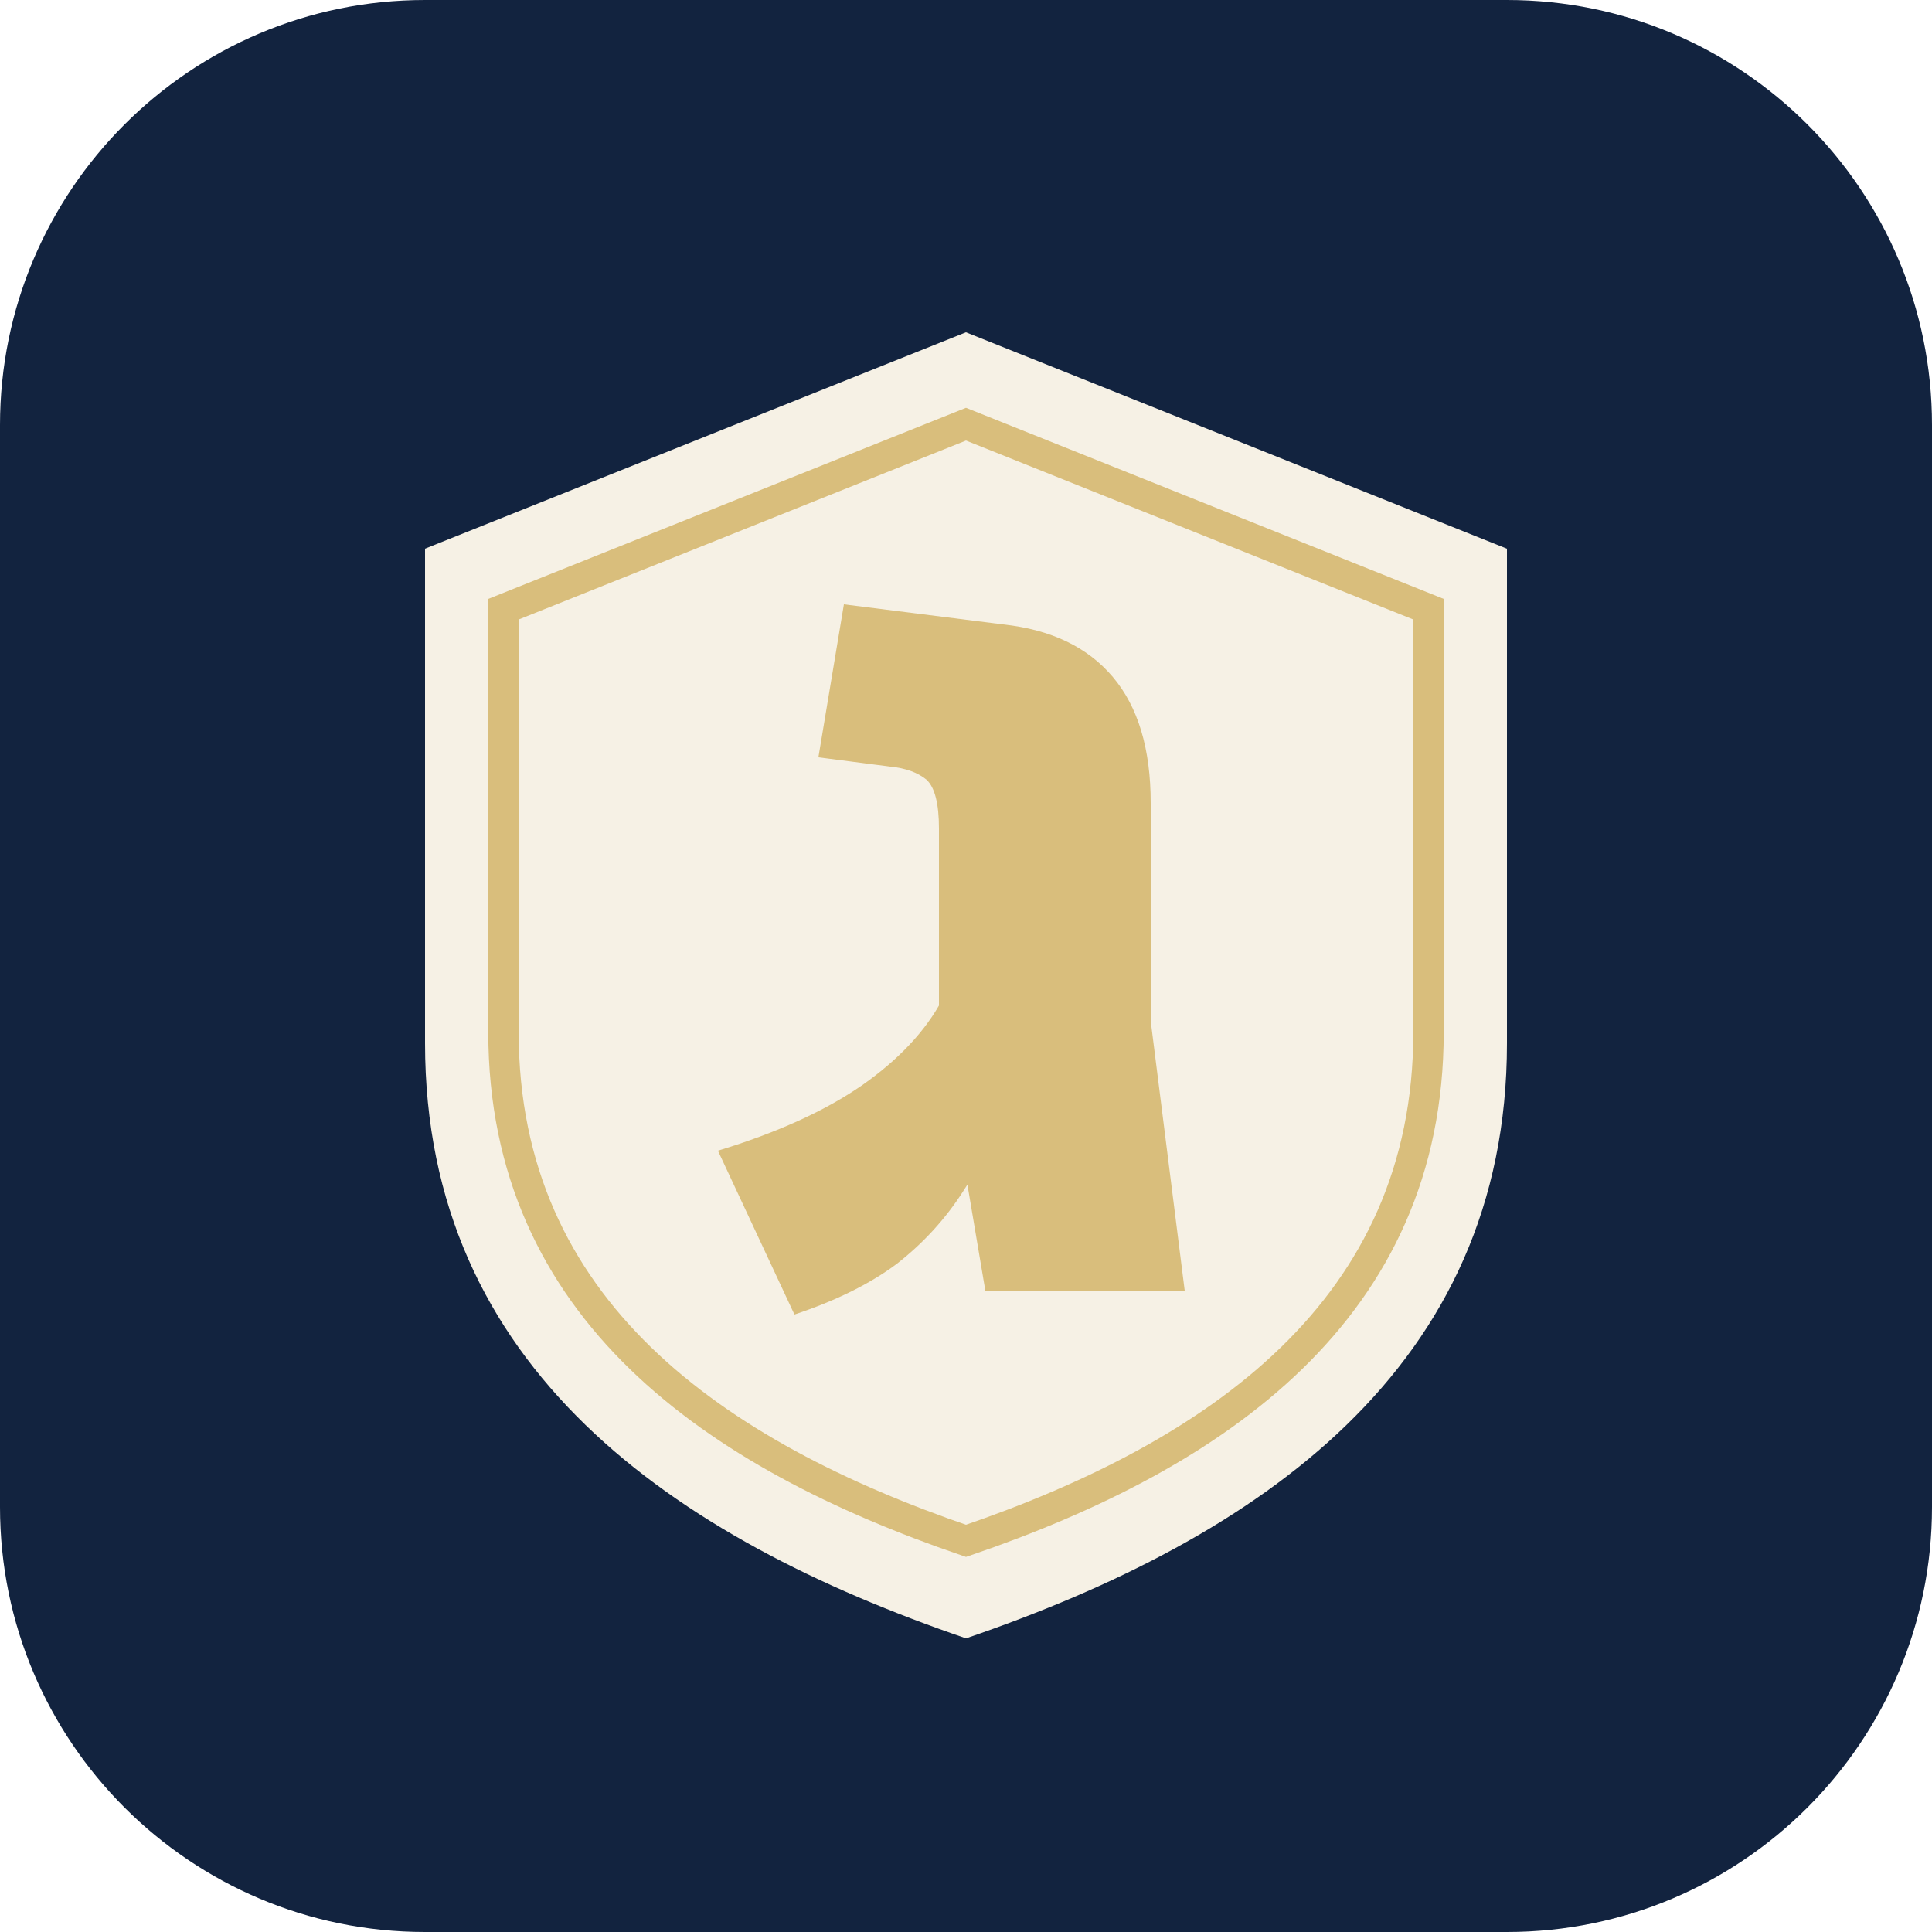
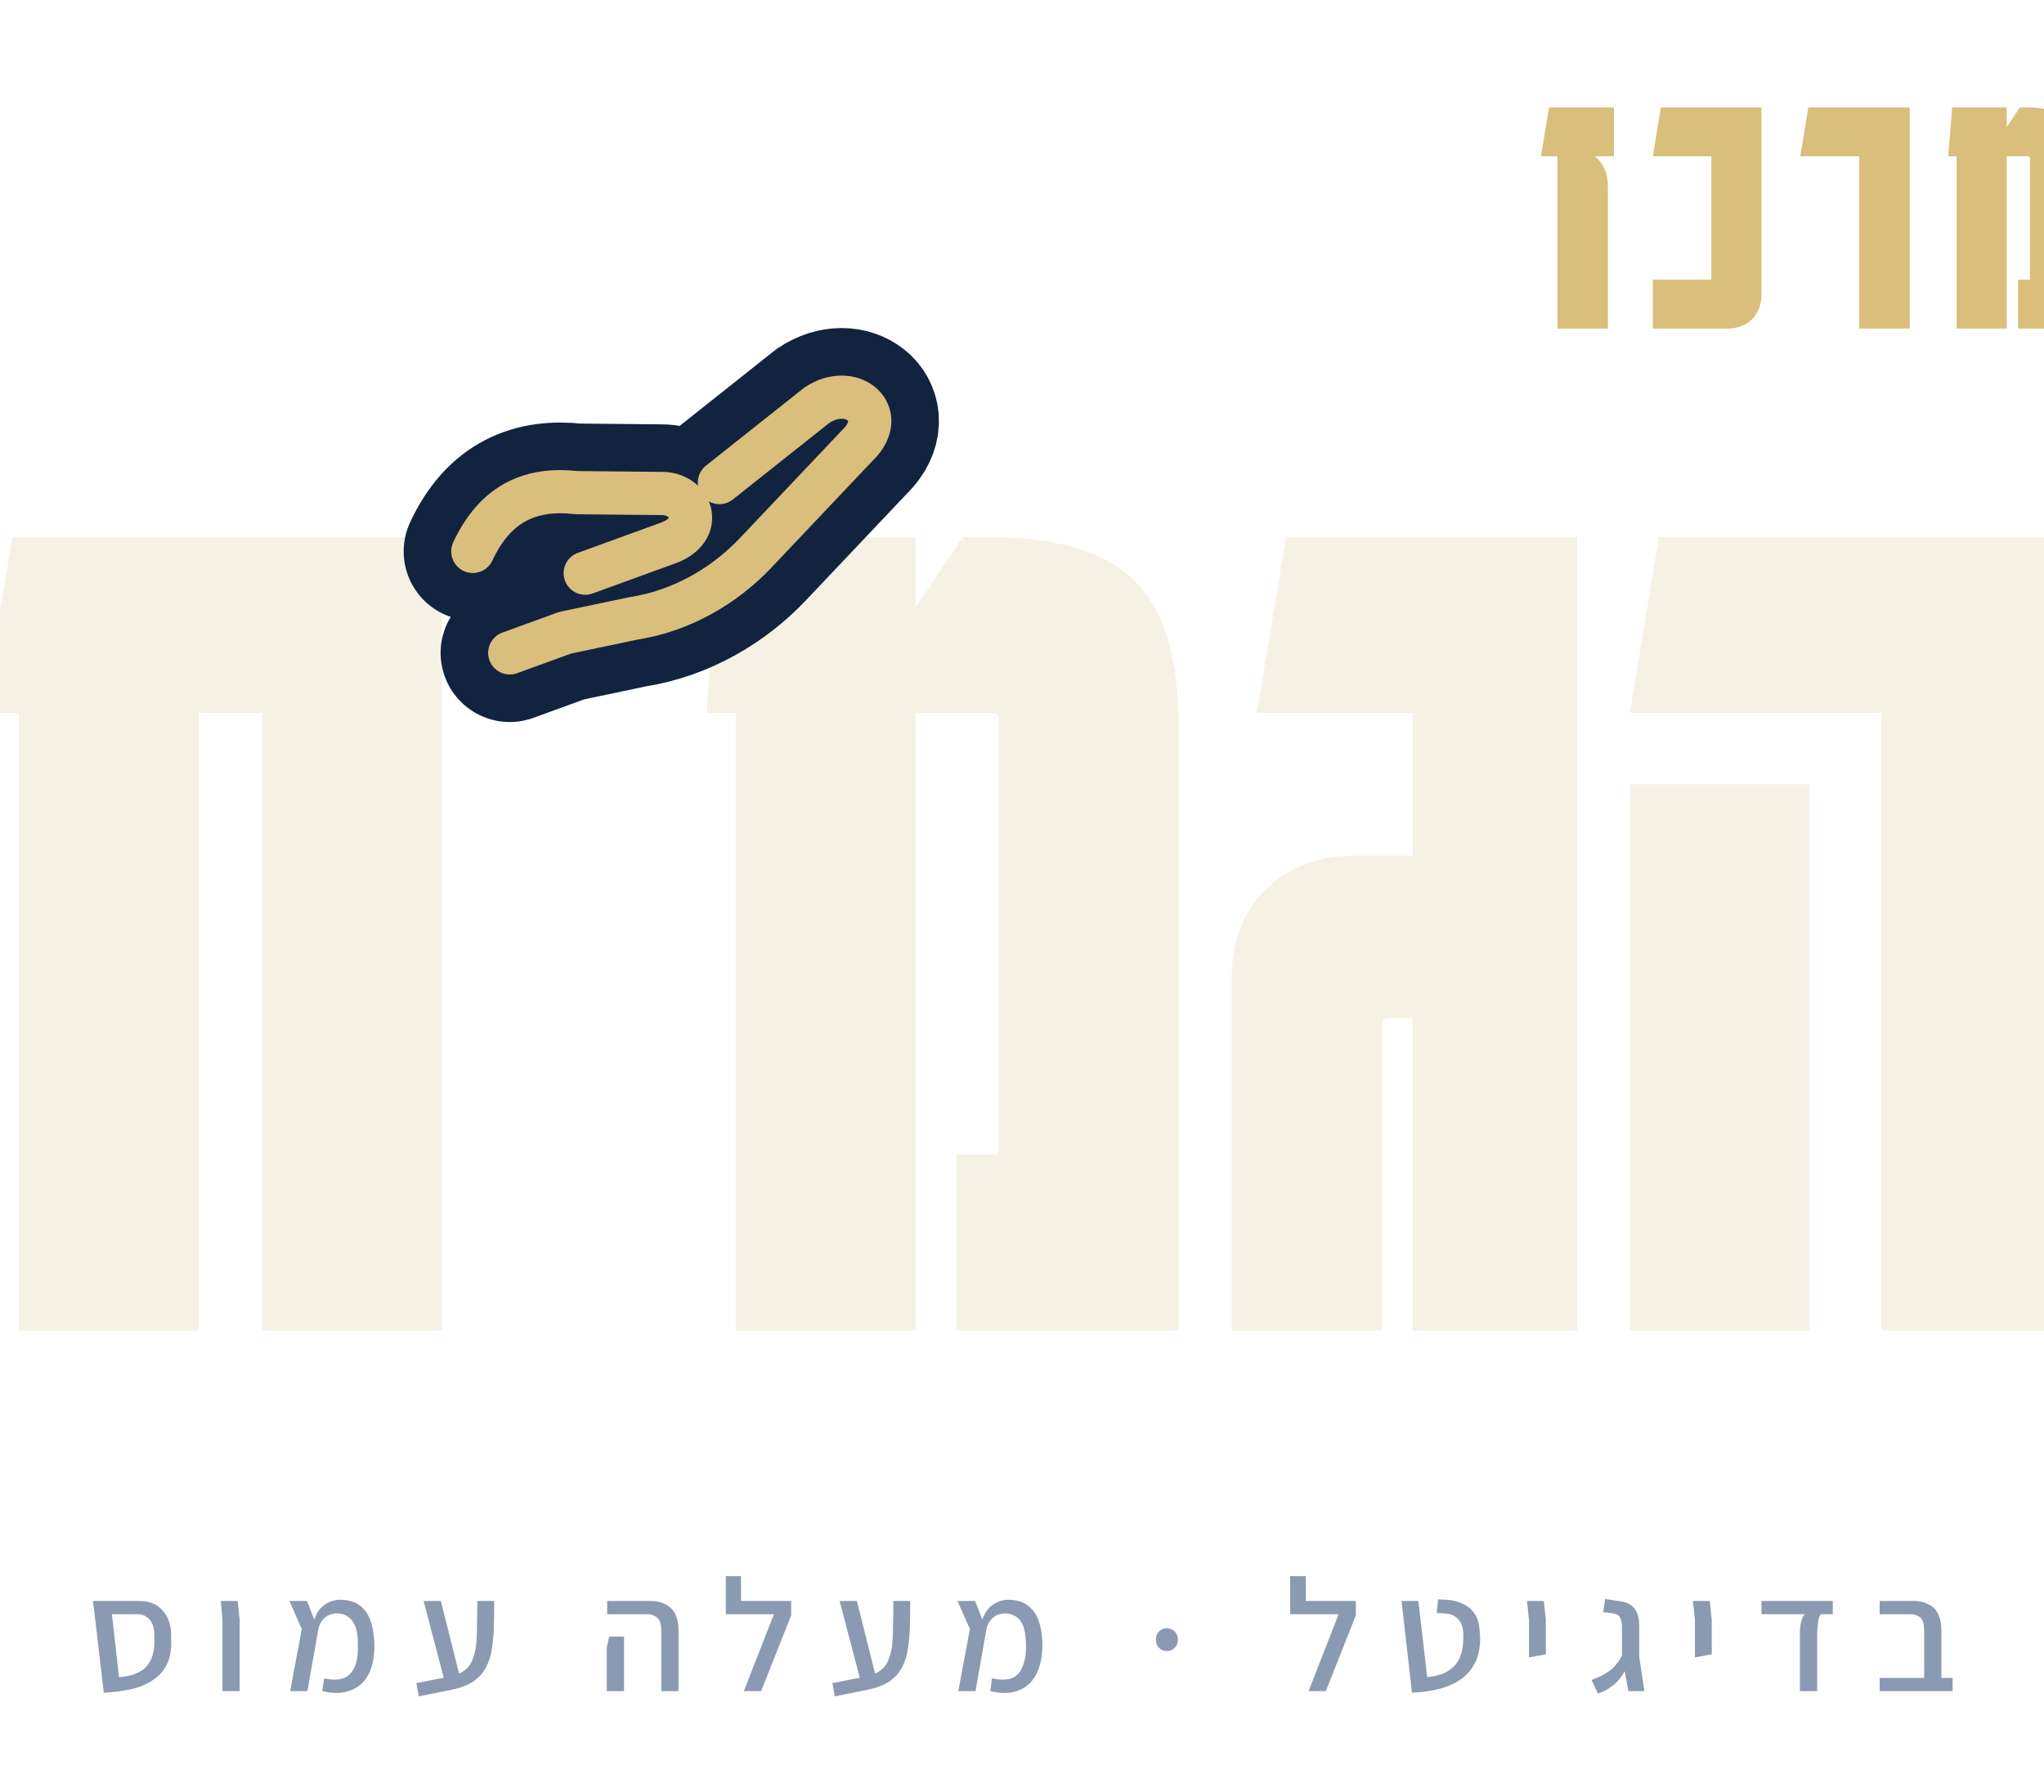
- <svg xmlns="http://www.w3.org/2000/svg" viewBox="0 0 512 512" width="512" height="512">
-   <rect width="512" height="512" rx="112.64" fill="#12233F" />
-   <g transform="translate(51.2,51.2)">
-     <g transform="translate(204.8,204.8) scale(2.048)">
-       <path d="M 0 -82 L 70 -54 L 70 10 C 70 52 38 74 0 87              C -38 74 -70 52 -70 10 L -70 -54 Z" fill="#F6F1E5" />
-       <path d="M 0 -82 L 70 -54 L 70 10 C 70 52 38 74 0 87              C -38 74 -70 52 -70 10 L -70 -54 Z" fill="none" stroke="#D9BE7C" stroke-width="4.6" transform="scale(0.855)" />
-       <g transform="translate(-33.9,42)">
-         <path d="M36.4 0 30.4 -35.5V-59.8Q30.4 -64.6 28.8 -66.1Q27.1 -67.5 24.1 -67.8L14.8 -69L18.1 -88.8L38.7 -86.2Q48 -85.2 52.9 -79.4Q57.8 -73.6 57.8 -63.1V-34.9L62.2 0ZM11.7 3.1 1.8 -18.1Q13.3 -21.6 20.5 -26.6Q27.6 -31.6 30.8 -37.6L39.8 -24.1Q36.9 -18 33.5 -12.8Q30.1 -7.5 25 -3.5Q19.8 0.4 11.7 3.1Z" fill="#D9BE7C" />
+ <svg xmlns="http://www.w3.org/2000/svg" viewBox="195 48 510 447" width="510" height="447">
+   <g transform="translate(184.185,380)">
+     <path d="M121.1 -198V0H76.2V-154.1H60.4V0H15.5V-154.1H6.6L13.9 -198Z" fill="#F6F1E5" />
+     <path d="M194.4 0V-154.1H187.1L190.4 -198H239.3V-180.5L251.1 -198H257.4Q282.8 -198 293.9 -187.1Q304.9 -176.2 304.9 -150.8V0H249.5V-43.9H260V-152.5Q260 -154.1 258.4 -154.1H239.3V0Z M331.7 -198H404.3V0H363.3V-77.9H357.4Q355.7 -77.9 355.7 -76.2V0H318.1V-87.8Q318.1 -101.6 326.7 -110.1Q335.3 -118.5 349.1 -118.5H363.3V-154.1H324.4Z M480.2 0V-154.1H417.5L424.7 -198H525V0ZM417.5 0V-136.3H462.3V0Z" fill="#F6F1E5" />
+     <g transform="translate(78.11,-262) rotate(-20) scale(2.45)">
+       <g fill="none" stroke="#12233F" stroke-width="14.08" stroke-linecap="round" stroke-linejoin="round">
+         <path d="M 10 33 C 14 29 18 29 22 31 L 30 34 C 33 35 33 39 29 39 L 20 39" />
+         <path d="M 10 44 L 16 44 L 23 45 C 28 46 33 45 37 43 L 51 36 C 54.5 34 52 30 48 31 L 36 35" />
+       </g>
+       <g fill="none" stroke="#D9BE7C" stroke-width="4.4" stroke-linecap="round" stroke-linejoin="round">
+         <path d="M 10 33 C 14 29 18 29 22 31 L 30 34 C 33 35 33 39 29 39 L 20 39" />
+         <path d="M 10 44 L 16 44 L 23 45 C 28 46 33 45 37 43 L 51 36 C 54.5 34 52 30 48 31 L 36 35" />
      </g>
    </g>
  </g>
+   <path d="M597.7 74.8V87H593Q596.2 89.8 596.2 94.5V130H583.6V87H579.5L581.5 74.8Z M607.4 130V117.8H621.6Q622 117.8 622 117.3V87H607.4L609.4 74.8H634.5V121.4Q634.5 125.3 632.1 127.7Q629.8 130 625.9 130Z M671.5 74.8V130H658.9V87H644.2L646.2 74.8Z M683.2 130V87H681.1L682.1 74.8H695.7V79.7L699 74.8H700.7Q707.8 74.8 710.9 77.8Q714 80.9 714 88V130H698.5V117.8H701.5V87.5Q701.5 87 701 87H695.7V130Z" fill="#D9BE7C" />
+   <path d="M220.9 470.4 218.6 450.8 222.7 448.8 224.7 466.5Q226.4 466.4 227.8 466Q229.2 465.6 230.3 464.9Q231.4 464.2 232.1 463.1Q232.9 462 233.2 460.5Q233.6 459 233.5 456.9V455.8Q233.5 454.4 233 453.2Q232.5 452.1 231.6 451.5Q230.7 450.8 229.4 450.8H218.6L218.2 447.5H229.7Q233.5 447.5 235.5 449.8Q237.6 452 237.7 455.7L237.7 457Q237.9 460.7 236.7 463.2Q235.5 465.7 233.2 467.2Q230.9 468.8 227.8 469.5Q224.7 470.2 220.9 470.4Z M250.5 470V452.2L250.1 447.5H254.3L254.8 452.2V470Z M275.4 470 275.9 466.8Q279 467.5 280.9 466.7Q282.7 465.9 283.6 463.7Q284.4 461.6 284.3 458.2Q284.3 455.4 283.6 453.7Q282.9 452.1 281.8 451.4Q280.7 450.6 279.1 450.6Q277.7 450.6 276.7 451.2Q275.7 451.8 275.1 452.8Q274.5 453.8 274.3 455L273.2 453Q273.9 450 275.8 448.6Q277.7 447.2 279.9 447.2Q281.8 447.2 283.3 447.8Q284.9 448.4 286 449.8Q287.1 451.1 287.7 453.2Q288.3 455.3 288.4 458.2Q288.5 462.8 287 465.7Q285.5 468.7 282.5 469.8Q279.6 471 275.4 470ZM267.4 470 270.3 454.5 267.2 447.5H271.6L274.4 454.7L271.7 470Z M299.5 471.3 298.9 468 307 466.4Q309.2 466 310.5 465.1Q311.9 464.2 312.6 462.8Q313.3 461.4 313.7 459.3Q314 457.2 314 454.2Q314.1 451.3 314.1 447.5H318.3Q318.3 451.6 318.2 454.9Q318 458.2 317.5 460.7Q316.9 463.2 315.7 465Q314.5 466.8 312.4 468Q310.3 469.2 307 469.8ZM305.8 467 300.7 447.5H305L309.9 467Z M360 470V454.8Q360 452.6 359 451.7Q358 450.8 356.4 450.8H346.5V447.5H357.5Q359.5 447.5 361 448.3Q362.5 449 363.4 450.6Q364.3 452.3 364.3 455V470ZM346.4 470V459.1L347 456.4H350.7V459.1V470Z M380.6 470 388.1 450.8H376.1V447.5H392.4V451.1L384.9 470ZM376.1 450.8V441.3H379.9V450.8Z M403.3 471.3 402.7 468 410.8 466.4Q413 466 414.3 465.1Q415.7 464.2 416.4 462.8Q417.1 461.4 417.5 459.3Q417.8 457.2 417.8 454.2Q417.9 451.3 417.9 447.5H422.1Q422.1 451.6 422 454.9Q421.8 458.2 421.3 460.7Q420.7 463.2 419.5 465Q418.3 466.8 416.2 468Q414.1 469.2 410.8 469.8ZM409.6 467 404.5 447.5H408.8L413.7 467Z M442.1 470 442.5 466.8Q445.7 467.5 447.6 466.7Q449.4 465.9 450.2 463.7Q451.1 461.6 451 458.2Q450.9 455.4 450.3 453.7Q449.6 452.1 448.5 451.4Q447.3 450.6 445.8 450.6Q444.4 450.6 443.4 451.2Q442.4 451.8 441.8 452.8Q441.2 453.8 441 455L439.9 453Q440.6 450 442.5 448.6Q444.4 447.2 446.6 447.2Q448.5 447.2 450 447.8Q451.5 448.4 452.7 449.8Q453.8 451.1 454.4 453.2Q455 455.3 455.1 458.2Q455.1 462.8 453.6 465.7Q452.1 468.7 449.2 469.8Q446.3 471 442.1 470ZM434.1 470 437 454.5 433.9 447.5H438.3L441.1 454.7L438.4 470Z M486.1 460Q485 460 484.2 459.2Q483.4 458.4 483.4 457.2Q483.4 455.9 484.2 455.1Q485 454.3 486.1 454.3Q487.3 454.3 488.1 455.1Q488.9 455.9 488.9 457.2Q488.9 458.4 488.1 459.2Q487.3 460 486.1 460Z M521.5 470 529 450.8H516.9V447.5H533.3V451.1L525.8 470ZM516.9 450.8V441.3H520.8V450.8Z M547.3 470.4 544.7 447.5H548.9L551.1 466.5Q553.2 466.3 554.9 465.7Q556.6 465 557.8 463.8Q558.9 462.7 559.5 460.9Q560.1 459.2 560.1 456.8V455.7Q560.1 454.3 559.6 453.2Q559.1 452.1 558.1 451.4Q557.1 450.7 555.5 450.6L553.5 450.5L553.8 447.1L556.1 447.2Q558.4 447.4 560.2 448.3Q562 449.2 563.1 450.9Q564.1 452.6 564.2 455.2L564.3 456.3Q564.4 460 563.2 462.6Q562 465.2 559.7 466.9Q557.5 468.5 554.3 469.4Q551.1 470.2 547.3 470.4Z M576.5 461.6V458.3V452.2L576 447.5H580.2L580.7 452.2V458.3L580.7 460.8Z M601.3 470 599.7 461.3V454.2Q599.7 452.4 599.2 451.6Q598.8 450.8 597.5 450.6L595 450.3L595.5 447L599.5 447.6Q601.9 448 602.9 449.5Q604 451 604 453.7V461.4L605.3 470ZM593.7 470.6 592.1 467.2Q595 466.2 596.9 464.7Q598.8 463.1 599.9 460.7L601.3 463.2Q600.5 465 599.5 466.4Q598.5 467.9 597 468.9Q595.6 470 593.7 470.6Z M617.9 461.6V458.3V452.2L617.4 447.5H621.6L622.1 452.2V458.3L622.1 460.8Z M644.1 470V455.5Q644.1 453.9 644.4 452.7Q644.7 451.6 645.3 450.8H634.5V447.5H652.3V450.8H649.3Q648.7 451.8 648.6 453.1Q648.4 454.4 648.4 455.5V470Z M675.1 470V454.8Q675.1 452.6 674.2 451.7Q673.2 450.8 671.5 450.8H664V447.5H672.6Q674.6 447.5 676.1 448.3Q677.7 449 678.5 450.6Q679.4 452.3 679.4 455V470ZM664 470V466.7H682.2V470Z" fill="#8A9AB2" />
</svg>
